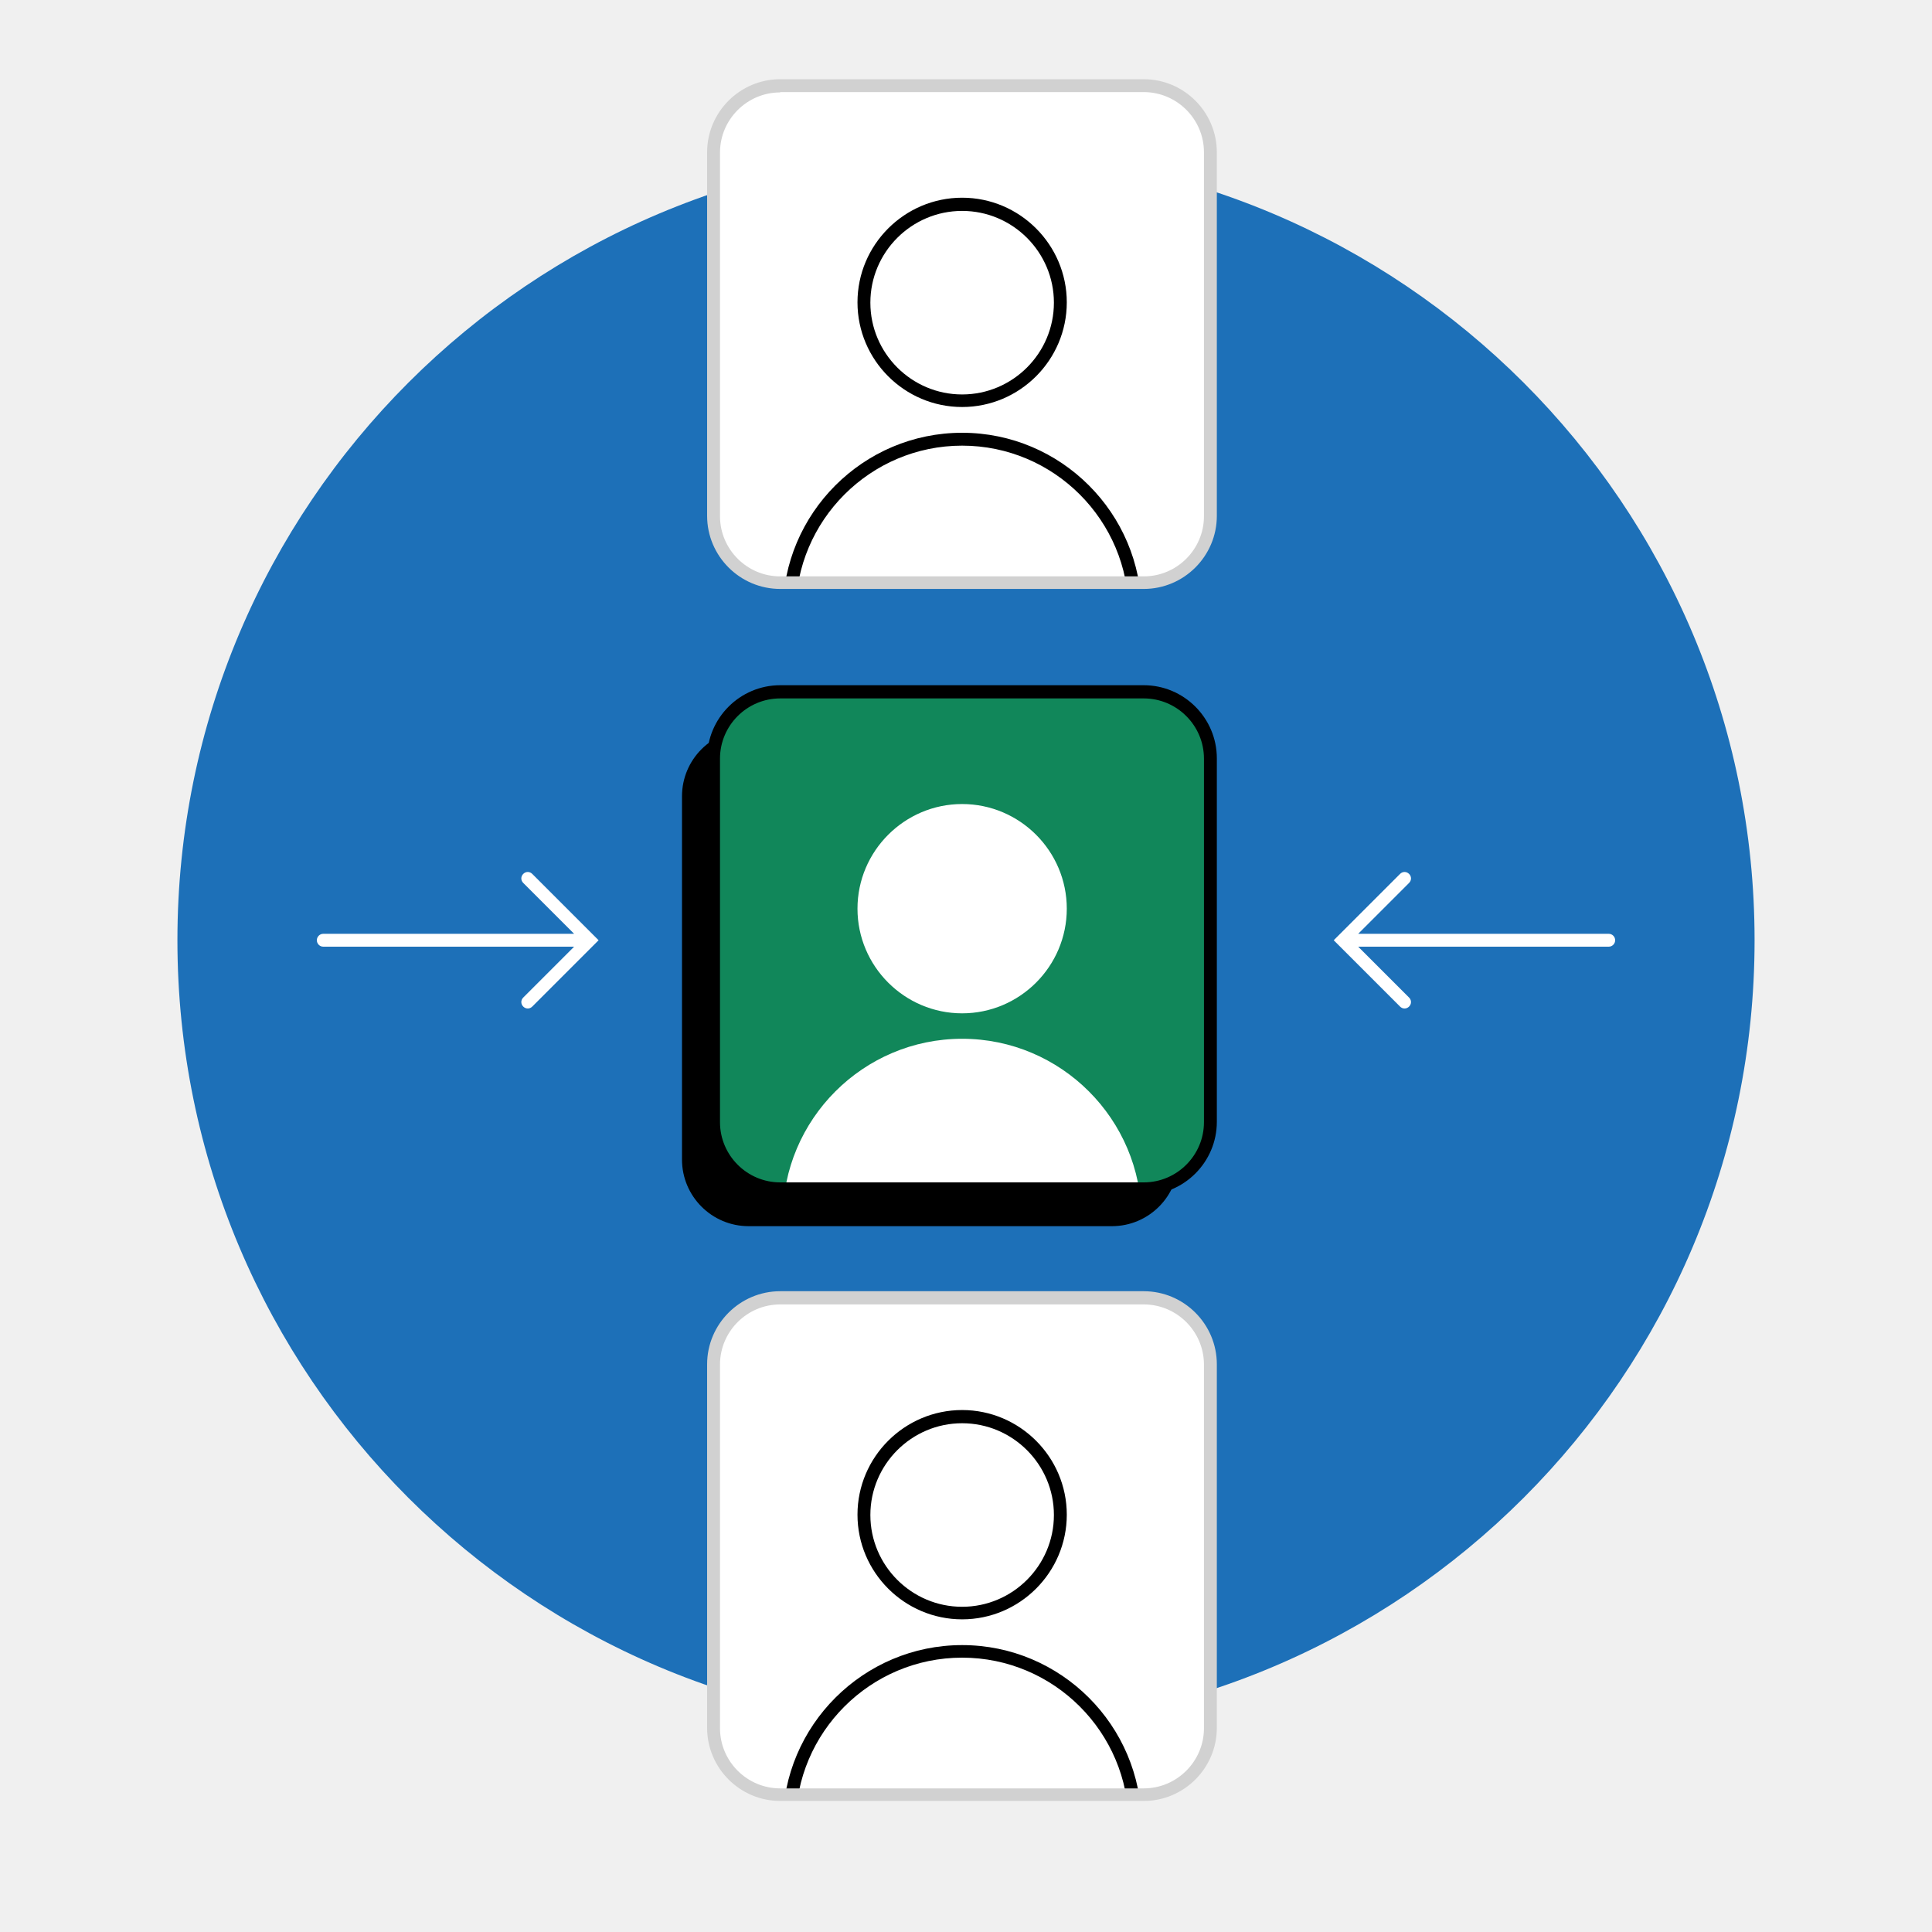
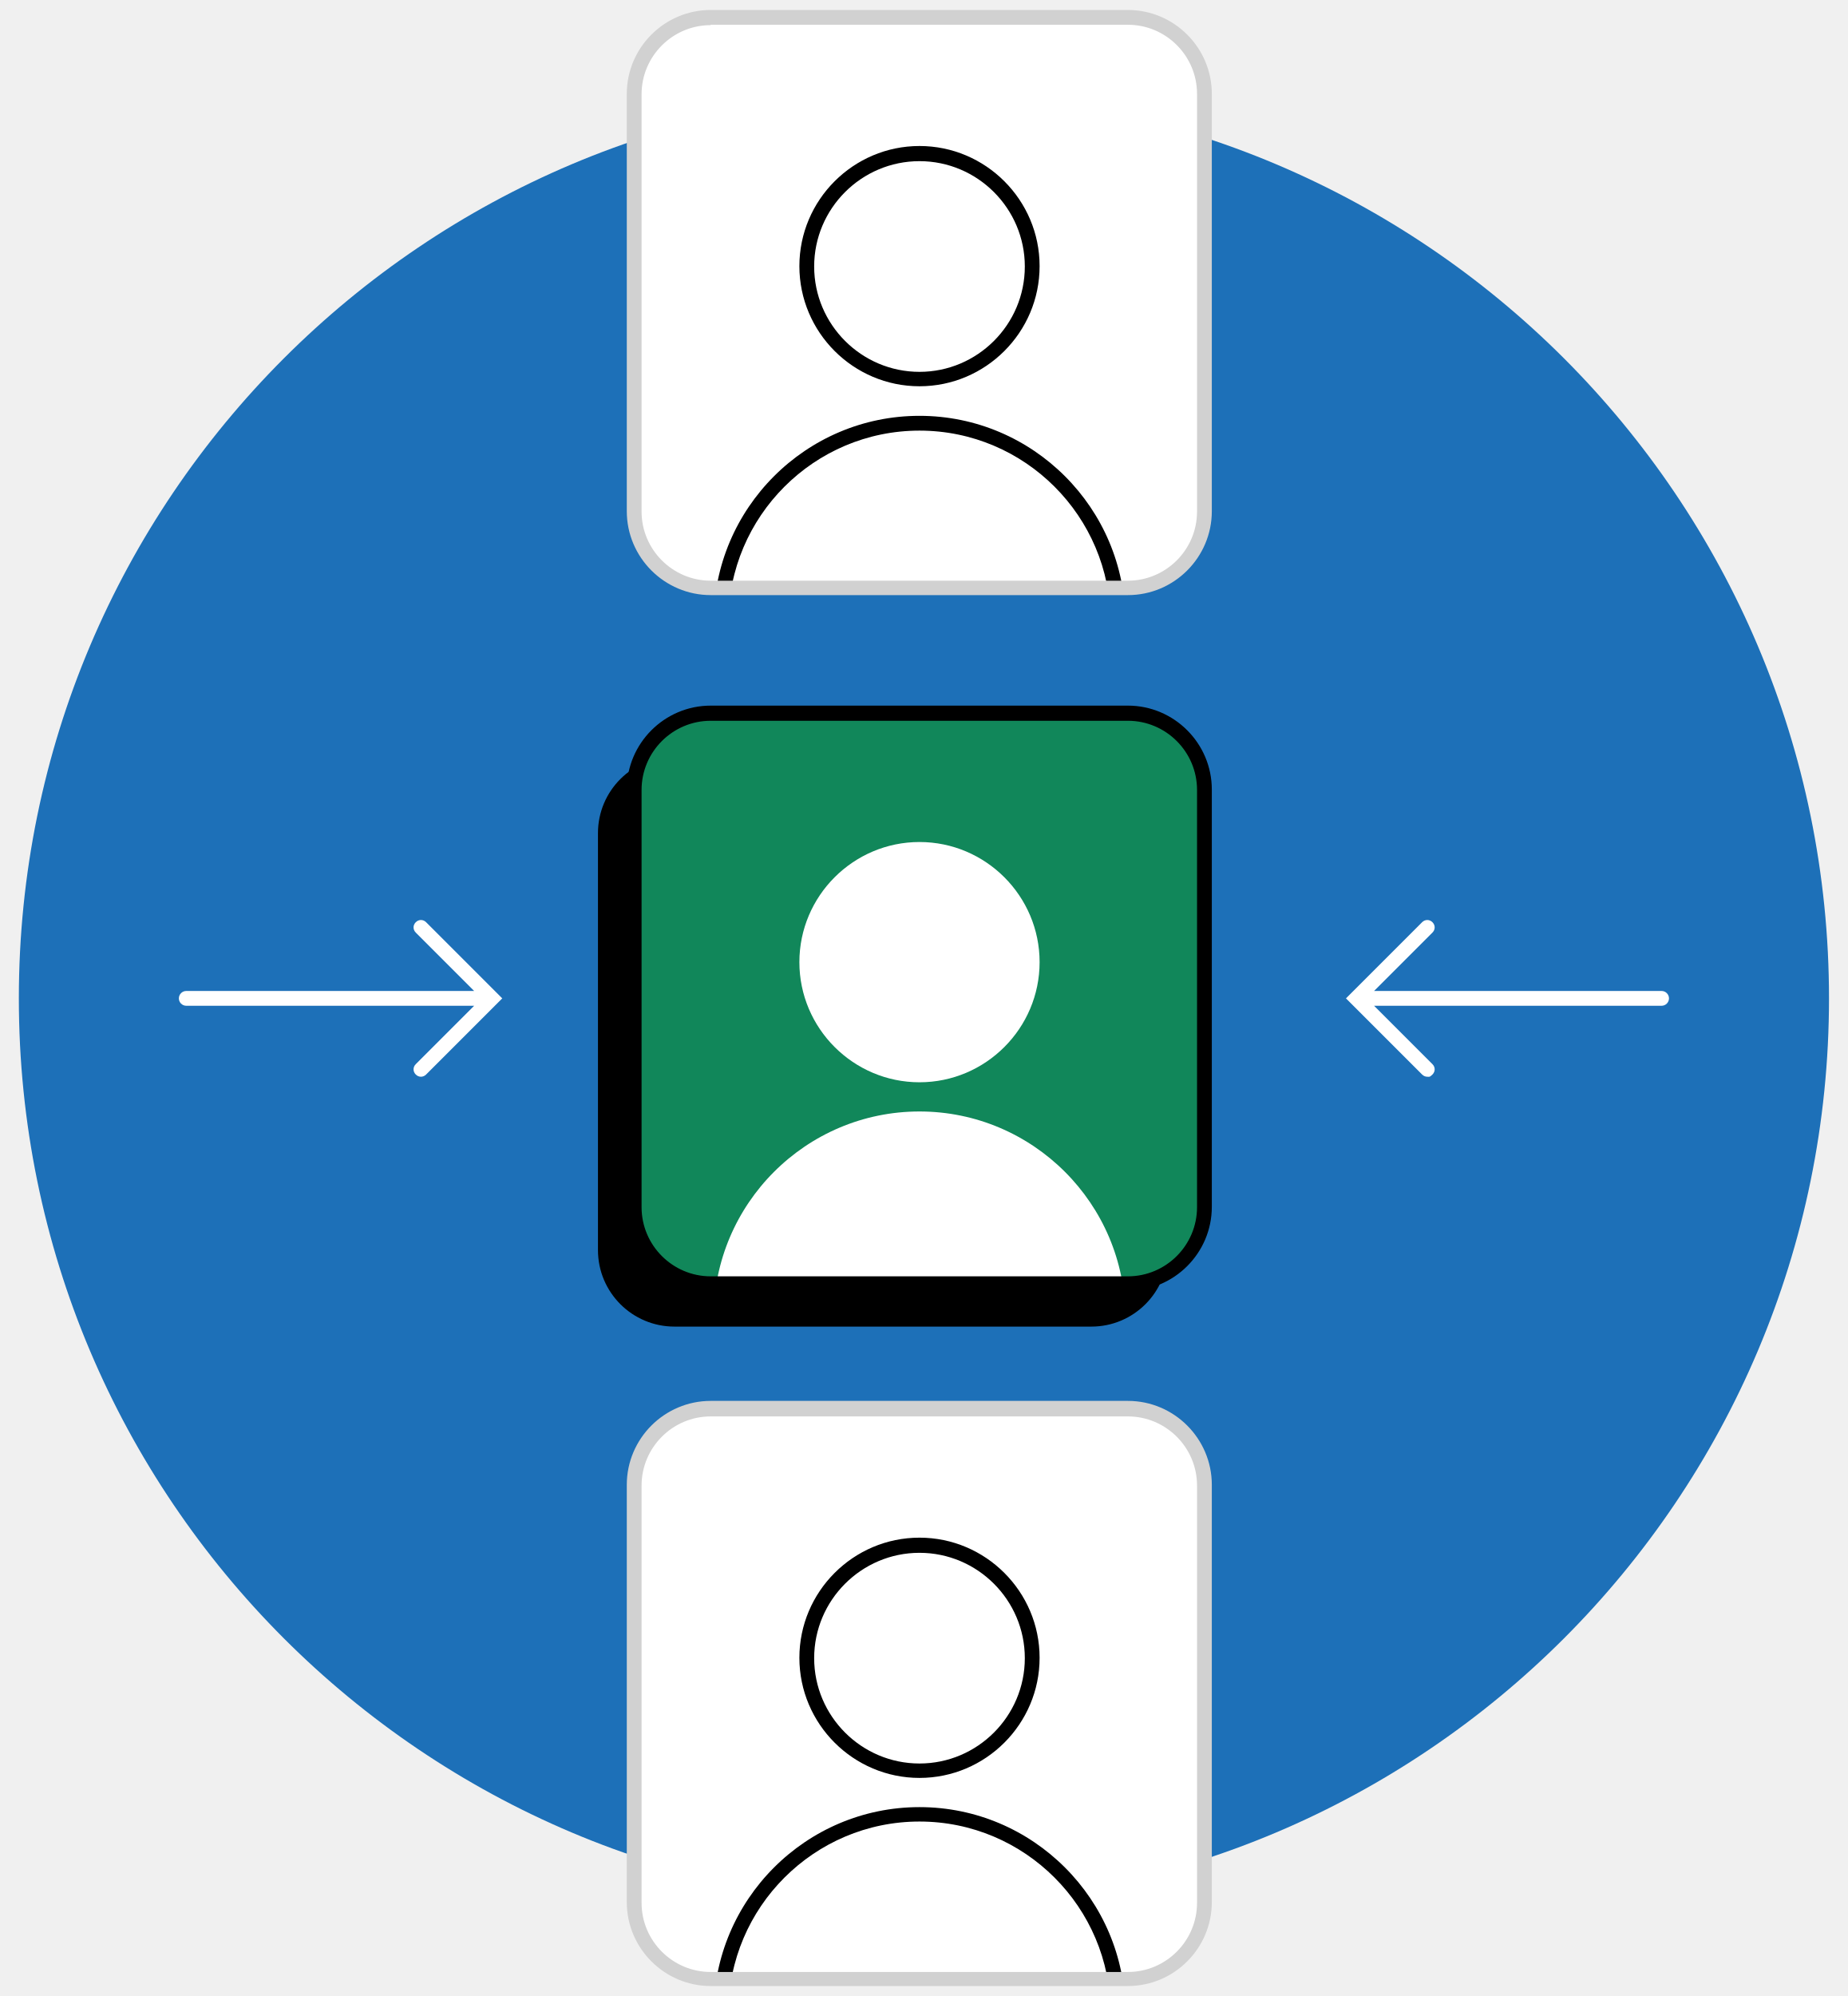
- <svg xmlns="http://www.w3.org/2000/svg" version="1.1" viewBox="0 0 600 600">
+ <svg xmlns="http://www.w3.org/2000/svg" id="Layer_1" version="1.1" viewBox="0 0 500 540">
  <defs>
    <style>
-       .cls-1 {
+       .st0 {
+         fill: none;
+       }
+ 
+       .st1 {
        fill: #1d70b8;
      }

-       .cls-2 {
+       .st2 {
        clip-path: url(#clippath-1);
      }

-       .cls-3 {
+       .st3 {
        clip-path: url(#clippath-2);
      }

-       .cls-4 {
+       .st4 {
        fill: #fff;
      }

-       .cls-5 {
+       .st5 {
        fill: #11875a;
      }

-       .cls-6 {
+       .st6 {
        fill: #d1d1d1;
      }

-       .cls-7 {
+       .st7 {
        clip-path: url(#clippath);
      }
    </style>
    <clipPath id="clippath">
-       <rect class="cls-4" x="221.6" y="26.7" width="154.2" height="154.2" rx="20.7" ry="20.7" />
+       <rect class="st0" x="171.6" y="4.8" width="154.2" height="154.2" rx="20.7" ry="20.7" />
    </clipPath>
    <clipPath id="clippath-1">
-       <rect class="cls-5" x="221.6" y="214.9" width="154.2" height="154.2" rx="20.7" ry="20.7" />
+       <rect class="st0" x="171.6" y="193" width="154.2" height="154.2" rx="20.7" ry="20.7" />
    </clipPath>
    <clipPath id="clippath-2">
-       <rect class="cls-4" x="221.6" y="403.1" width="154.2" height="154.2" rx="20.7" ry="20.7" />
+       <rect class="st0" x="171.6" y="381.2" width="154.2" height="154.2" rx="20.7" ry="20.7" />
    </clipPath>
  </defs>
-   <g>
-     <g id="Outlined_-_light_mode">
+   <g id="Outlined_-_light_mode">
+     <g>
+       <circle class="st1" cx="250" cy="270.1" r="244.9" />
+       <rect x="161.8" y="204.7" width="154.2" height="154.2" rx="20.7" ry="20.7" />
      <g>
-         <circle class="cls-1" cx="300" cy="292" r="244.9" />
-         <rect x="211.8" y="226.6" width="154.2" height="154.2" rx="20.7" ry="20.7" />
-         <g>
-           <rect class="cls-4" x="221.6" y="26.7" width="154.2" height="154.2" rx="20.7" ry="20.7" />
-           <g class="cls-7">
-             <g>
-               <path d="M298.8,126.4c-17.9,0-32.5-14.6-32.5-32.5s14.6-32.5,32.5-32.5,32.5,14.6,32.5,32.5-14.6,32.5-32.5,32.5ZM298.8,65.5c-15.7,0-28.5,12.8-28.5,28.5s12.8,28.5,28.5,28.5,28.5-12.8,28.5-28.5-12.8-28.5-28.5-28.5Z" />
-               <path d="M298.8,245.8c-30.7,0-55.7-25-55.7-55.7s25-55.7,55.7-55.7,55.7,25,55.7,55.7-25,55.7-55.7,55.7ZM298.8,138.4c-28.5,0-51.7,23.2-51.7,51.7s23.2,51.7,51.7,51.7,51.7-23.2,51.7-51.7-23.2-51.7-51.7-51.7Z" />
-             </g>
+         <rect class="st4" x="171.6" y="4.8" width="154.2" height="154.2" rx="20.7" ry="20.7" />
+         <g class="st7">
+           <g>
+             <path d="M248.8,104.5c-17.9,0-32.5-14.6-32.5-32.5s14.6-32.5,32.5-32.5,32.5,14.6,32.5,32.5-14.6,32.5-32.5,32.5ZM248.8,43.6c-15.7,0-28.5,12.8-28.5,28.5s12.8,28.5,28.5,28.5,28.5-12.8,28.5-28.5-12.8-28.5-28.5-28.5Z" />
+             <path d="M248.8,223.9c-30.7,0-55.7-25-55.7-55.7s25-55.7,55.7-55.7,55.7,25,55.7,55.7-25,55.7-55.7,55.7ZM248.8,116.5c-28.5,0-51.7,23.2-51.7,51.7s23.2,51.7,51.7,51.7,51.7-23.2,51.7-51.7-23.2-51.7-51.7-51.7Z" />
          </g>
        </g>
-         <g>
-           <rect class="cls-5" x="221.6" y="214.9" width="154.2" height="154.2" rx="20.7" ry="20.7" />
-           <g class="cls-2">
-             <path class="cls-4" d="M266.3,282.2c0-17.9,14.6-32.5,32.5-32.5s32.5,14.6,32.5,32.5-14.6,32.5-32.5,32.5-32.5-14.6-32.5-32.5ZM298.8,322.6c-30.7,0-55.7,25-55.7,55.7s25,55.7,55.7,55.7,55.7-25,55.7-55.7-25-55.7-55.7-55.7Z" />
+       </g>
+       <g>
+         <rect class="st5" x="171.6" y="193" width="154.2" height="154.2" rx="20.7" ry="20.7" />
+         <g class="st2">
+           <path class="st4" d="M216.3,260.3c0-17.9,14.6-32.5,32.5-32.5s32.5,14.6,32.5,32.5-14.6,32.5-32.5,32.5-32.5-14.6-32.5-32.5ZM248.8,300.7c-30.7,0-55.7,25-55.7,55.7s25,55.7,55.7,55.7,55.7-25,55.7-55.7-25-55.7-55.7-55.7Z" />
+         </g>
+       </g>
+       <g>
+         <rect class="st4" x="171.6" y="381.2" width="154.2" height="154.2" rx="20.7" ry="20.7" />
+         <g class="st3">
+           <g>
+             <path d="M248.8,481c-17.9,0-32.5-14.6-32.5-32.5s14.6-32.5,32.5-32.5,32.5,14.6,32.5,32.5-14.6,32.5-32.5,32.5ZM248.8,420.1c-15.7,0-28.5,12.8-28.5,28.5s12.8,28.5,28.5,28.5,28.5-12.8,28.5-28.5-12.8-28.5-28.5-28.5Z" />
+             <path d="M248.8,600.3c-30.7,0-55.7-25-55.7-55.7s25-55.7,55.7-55.7,55.7,25,55.7,55.7-25,55.7-55.7,55.7ZM248.8,492.8c-28.5,0-51.7,23.2-51.7,51.7s23.2,51.7,51.7,51.7,51.7-23.2,51.7-51.7-23.2-51.7-51.7-51.7Z" />
          </g>
        </g>
-         <g>
-           <rect class="cls-4" x="221.6" y="403.1" width="154.2" height="154.2" rx="20.7" ry="20.7" />
-           <g class="cls-3">
-             <g>
-               <path d="M298.8,502.9c-17.9,0-32.5-14.6-32.5-32.5s14.6-32.5,32.5-32.5,32.5,14.6,32.5,32.5-14.6,32.5-32.5,32.5ZM298.8,442c-15.7,0-28.5,12.8-28.5,28.5s12.8,28.5,28.5,28.5,28.5-12.8,28.5-28.5-12.8-28.5-28.5-28.5Z" />
-               <path d="M298.8,622.3c-30.7,0-55.7-25-55.7-55.7s25-55.7,55.7-55.7,55.7,25,55.7,55.7-25,55.7-55.7,55.7ZM298.8,514.8c-28.5,0-51.7,23.2-51.7,51.7s23.2,51.7,51.7,51.7,51.7-23.2,51.7-51.7-23.2-51.7-51.7-51.7Z" />
-             </g>
-           </g>
-         </g>
-         <path class="cls-4" d="M501.6,292c0,1.1-.9,2-2,2h-77.8l15.8,15.8c.8.8.8,2,0,2.8-.4.4-.9.6-1.4.6s-1-.2-1.4-.6l-19.2-19.2s0,0,0,0l-1.4-1.4,1.4-1.4s0,0,0,0l19.2-19.2c.8-.8,2-.8,2.8,0,.8.8.8,2,0,2.8l-15.8,15.8h77.8c1.1,0,2,.9,2,2ZM184.5,290.6s0,0,0,0l-19.2-19.2c-.8-.8-2-.8-2.8,0-.8.8-.8,2,0,2.8l15.8,15.8h-77.9c-1.1,0-2,.9-2,2s.9,2,2,2h77.9l-15.8,15.8c-.8.8-.8,2,0,2.8.4.4.9.6,1.4.6s1-.2,1.4-.6l19.2-19.2s0,0,0,0l1.4-1.4-1.4-1.4Z" />
-         <path class="cls-6" d="M355.2,182.9h-112.9c-12.5,0-22.7-10.2-22.7-22.7V47.3c0-12.5,10.2-22.7,22.7-22.7h112.9c12.5,0,22.7,10.2,22.7,22.7v112.9c0,12.5-10.2,22.7-22.7,22.7ZM242.3,28.7c-10.3,0-18.7,8.4-18.7,18.7v112.9c0,10.3,8.4,18.7,18.7,18.7h112.9c10.3,0,18.7-8.4,18.7-18.7V47.3c0-10.3-8.4-18.7-18.7-18.7h-112.9Z" />
-         <path d="M355.2,371.1h-112.9c-12.5,0-22.7-10.2-22.7-22.7v-112.9c0-12.5,10.2-22.7,22.7-22.7h112.9c12.5,0,22.7,10.2,22.7,22.7v112.9c0,12.5-10.2,22.7-22.7,22.7ZM242.3,216.9c-10.3,0-18.7,8.4-18.7,18.7v112.9c0,10.3,8.4,18.7,18.7,18.7h112.9c10.3,0,18.7-8.4,18.7-18.7v-112.9c0-10.3-8.4-18.7-18.7-18.7h-112.9Z" />
-         <path class="cls-6" d="M355.2,559.3h-112.9c-12.5,0-22.7-10.2-22.7-22.7v-112.9c0-12.5,10.2-22.7,22.7-22.7h112.9c12.5,0,22.7,10.2,22.7,22.7v112.9c0,12.5-10.2,22.7-22.7,22.7ZM242.3,405.1c-10.3,0-18.7,8.4-18.7,18.7v112.9c0,10.3,8.4,18.7,18.7,18.7h112.9c10.3,0,18.7-8.4,18.7-18.7v-112.9c0-10.3-8.4-18.7-18.7-18.7h-112.9Z" />
      </g>
+       <path class="st4" d="M451.6,270.1c0,1.1-.9,2-2,2h-77.8l15.8,15.8c.8.8.8,2,0,2.8s-.9.6-1.4.6-1-.2-1.4-.6l-19.2-19.2h0l-1.4-1.4,1.4-1.4h0l19.2-19.2c.8-.8,2-.8,2.8,0s.8,2,0,2.8l-15.8,15.8h77.8c1.1,0,2,.9,2,2h0ZM134.5,268.7h0l-19.2-19.2c-.8-.8-2-.8-2.8,0s-.8,2,0,2.8l15.8,15.8H50.4c-1.1,0-2,.9-2,2s.9,2,2,2h77.9l-15.8,15.8c-.8.8-.8,2,0,2.8.4.4.9.6,1.4.6s1-.2,1.4-.6l19.2-19.2h0l1.4-1.4-1.4-1.4h0Z" />
+       <path class="st6" d="M305.2,161h-112.9c-12.5,0-22.7-10.2-22.7-22.7V25.4c0-12.5,10.2-22.7,22.7-22.7h112.9c12.5,0,22.7,10.2,22.7,22.7v112.9c0,12.5-10.2,22.7-22.7,22.7ZM192.3,6.8c-10.3,0-18.7,8.4-18.7,18.7v112.9c0,10.3,8.4,18.7,18.7,18.7h112.9c10.3,0,18.7-8.4,18.7-18.7V25.4c0-10.3-8.4-18.7-18.7-18.7h-112.9Z" />
+       <path d="M305.2,349.2h-112.9c-12.5,0-22.7-10.2-22.7-22.7v-112.9c0-12.5,10.2-22.7,22.7-22.7h112.9c12.5,0,22.7,10.2,22.7,22.7v112.9c0,12.5-10.2,22.7-22.7,22.7ZM192.3,195c-10.3,0-18.7,8.4-18.7,18.7v112.9c0,10.3,8.4,18.7,18.7,18.7h112.9c10.3,0,18.7-8.4,18.7-18.7v-112.9c0-10.3-8.4-18.7-18.7-18.7h-112.9Z" />
+       <path class="st6" d="M305.2,537.3h-112.9c-12.5,0-22.7-10.2-22.7-22.7v-112.9c0-12.5,10.2-22.7,22.7-22.7h112.9c12.5,0,22.7,10.2,22.7,22.7v112.9c0,12.5-10.2,22.7-22.7,22.7ZM192.3,383.2c-10.3,0-18.7,8.4-18.7,18.7v112.9c0,10.3,8.4,18.7,18.7,18.7h112.9c10.3,0,18.7-8.4,18.7-18.7v-112.9c0-10.3-8.4-18.7-18.7-18.7h-112.9Z" />
    </g>
  </g>
</svg>
